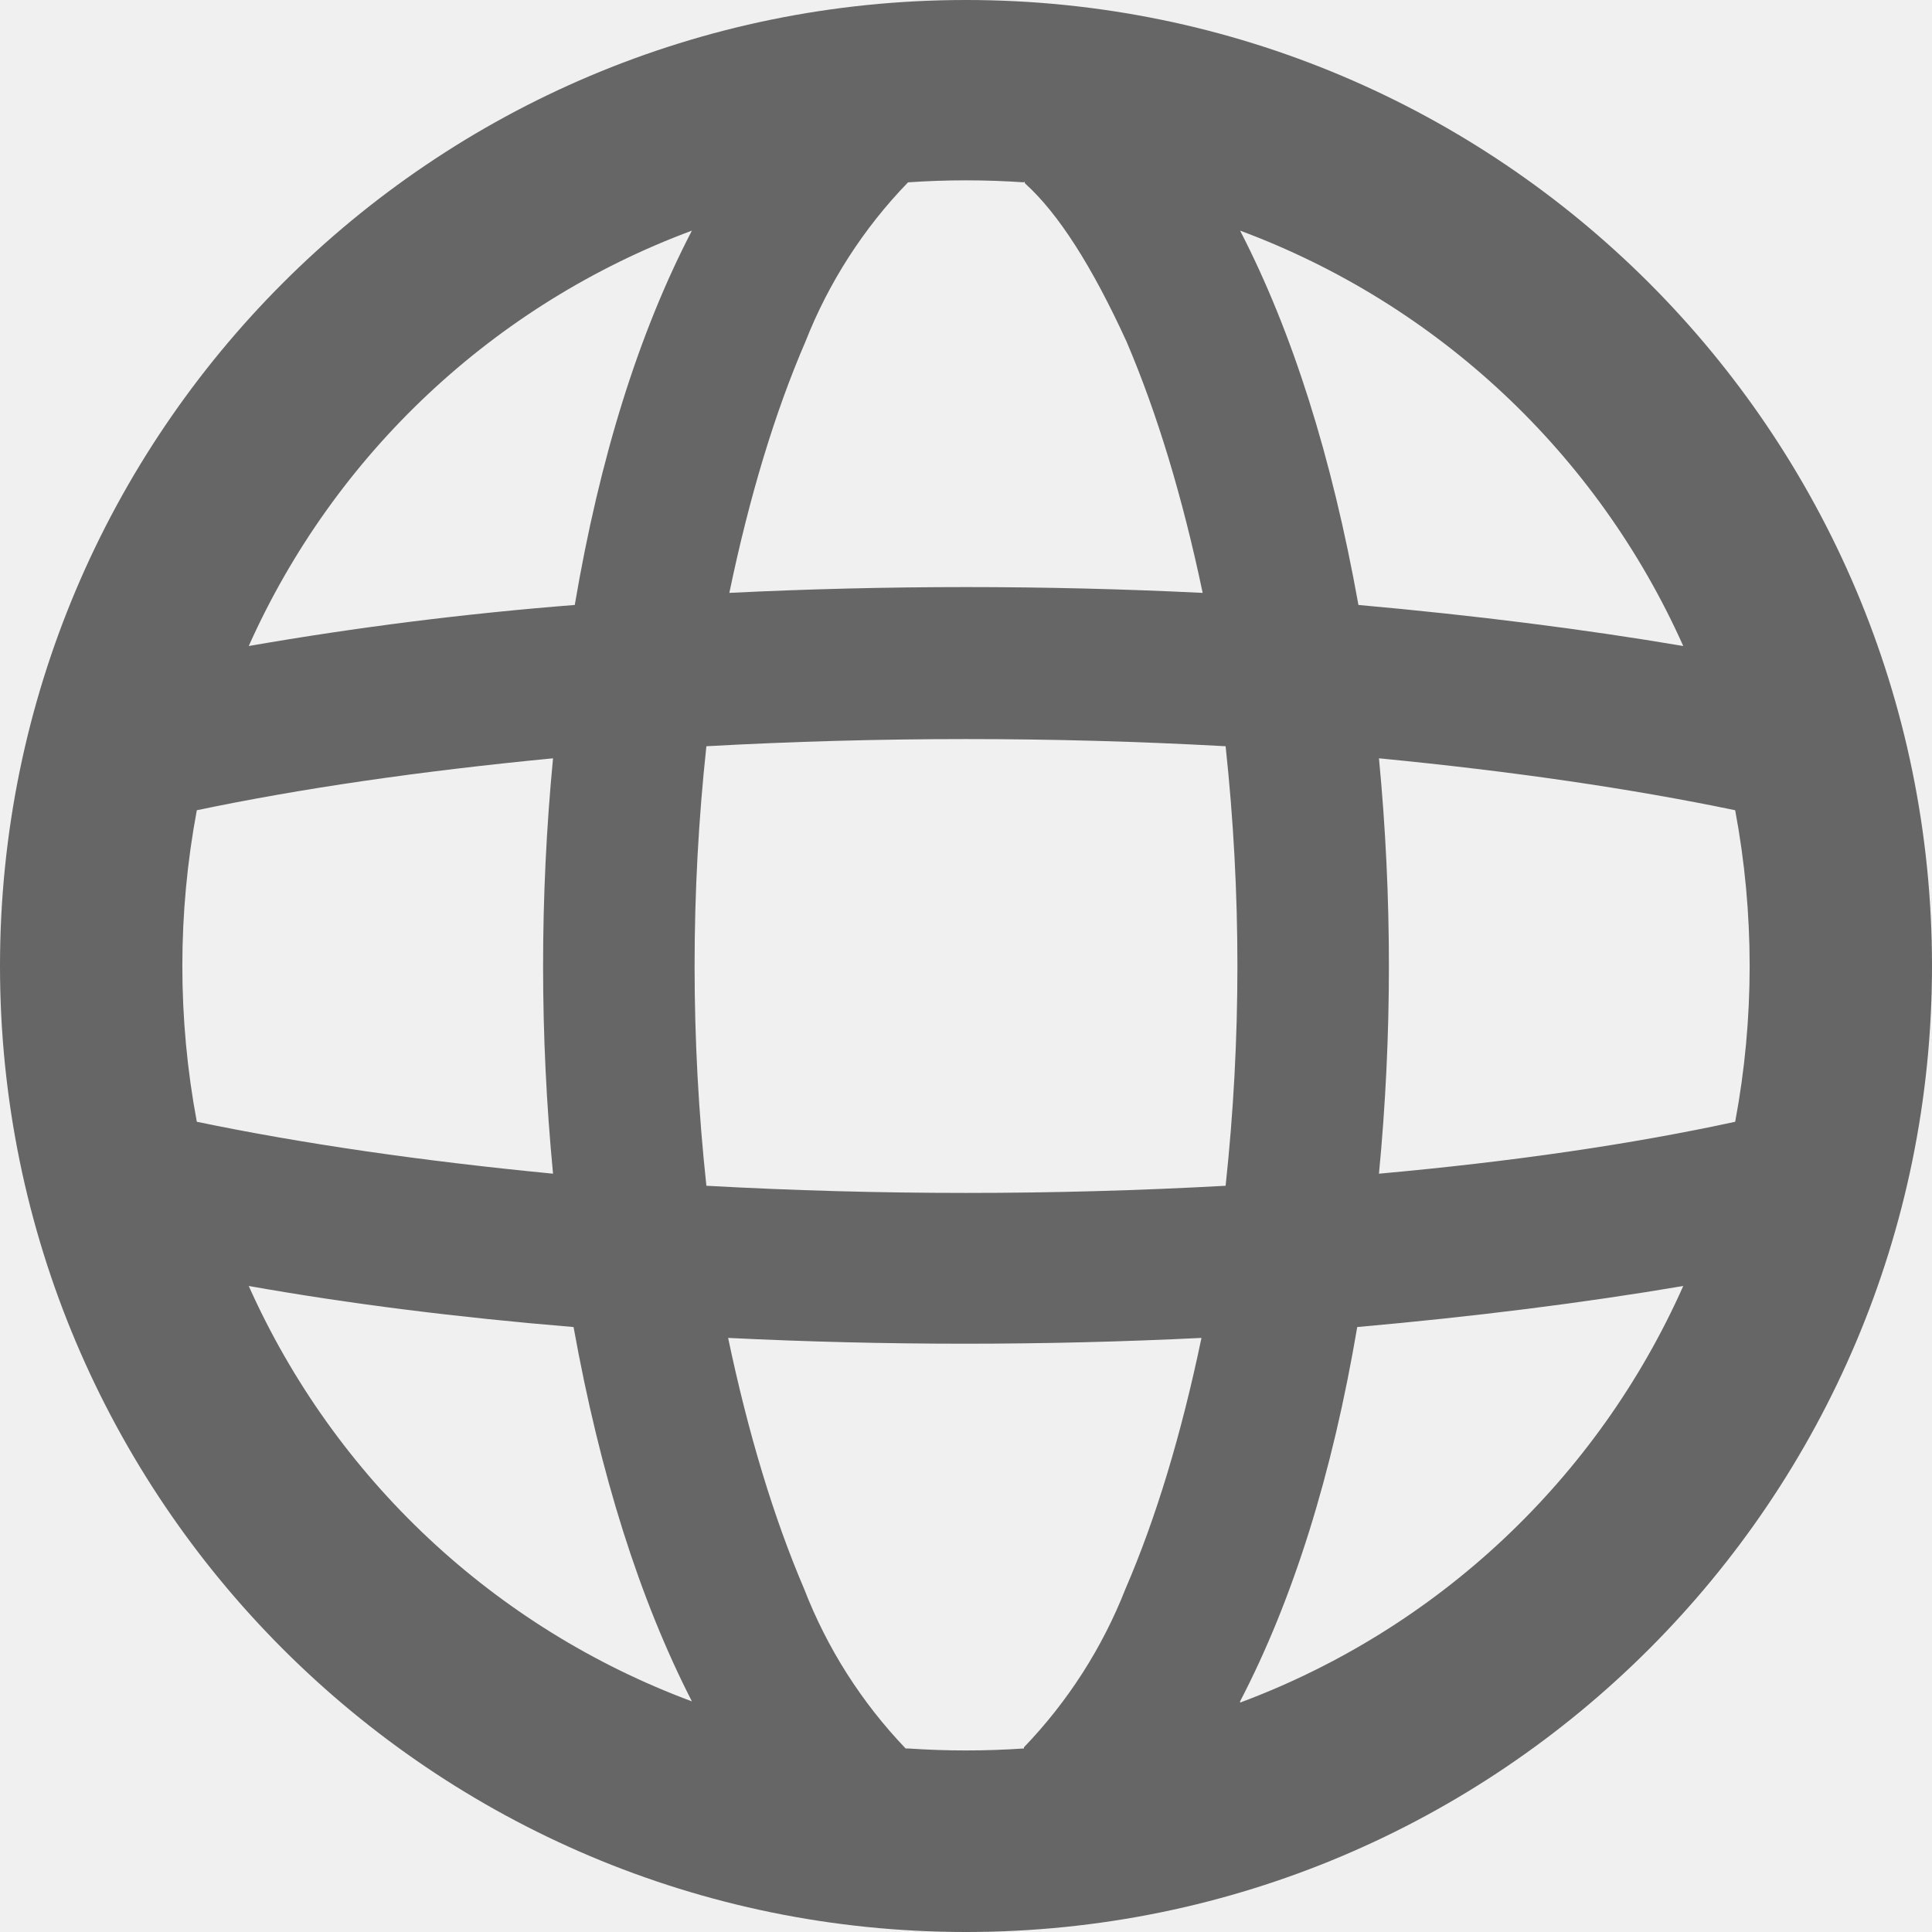
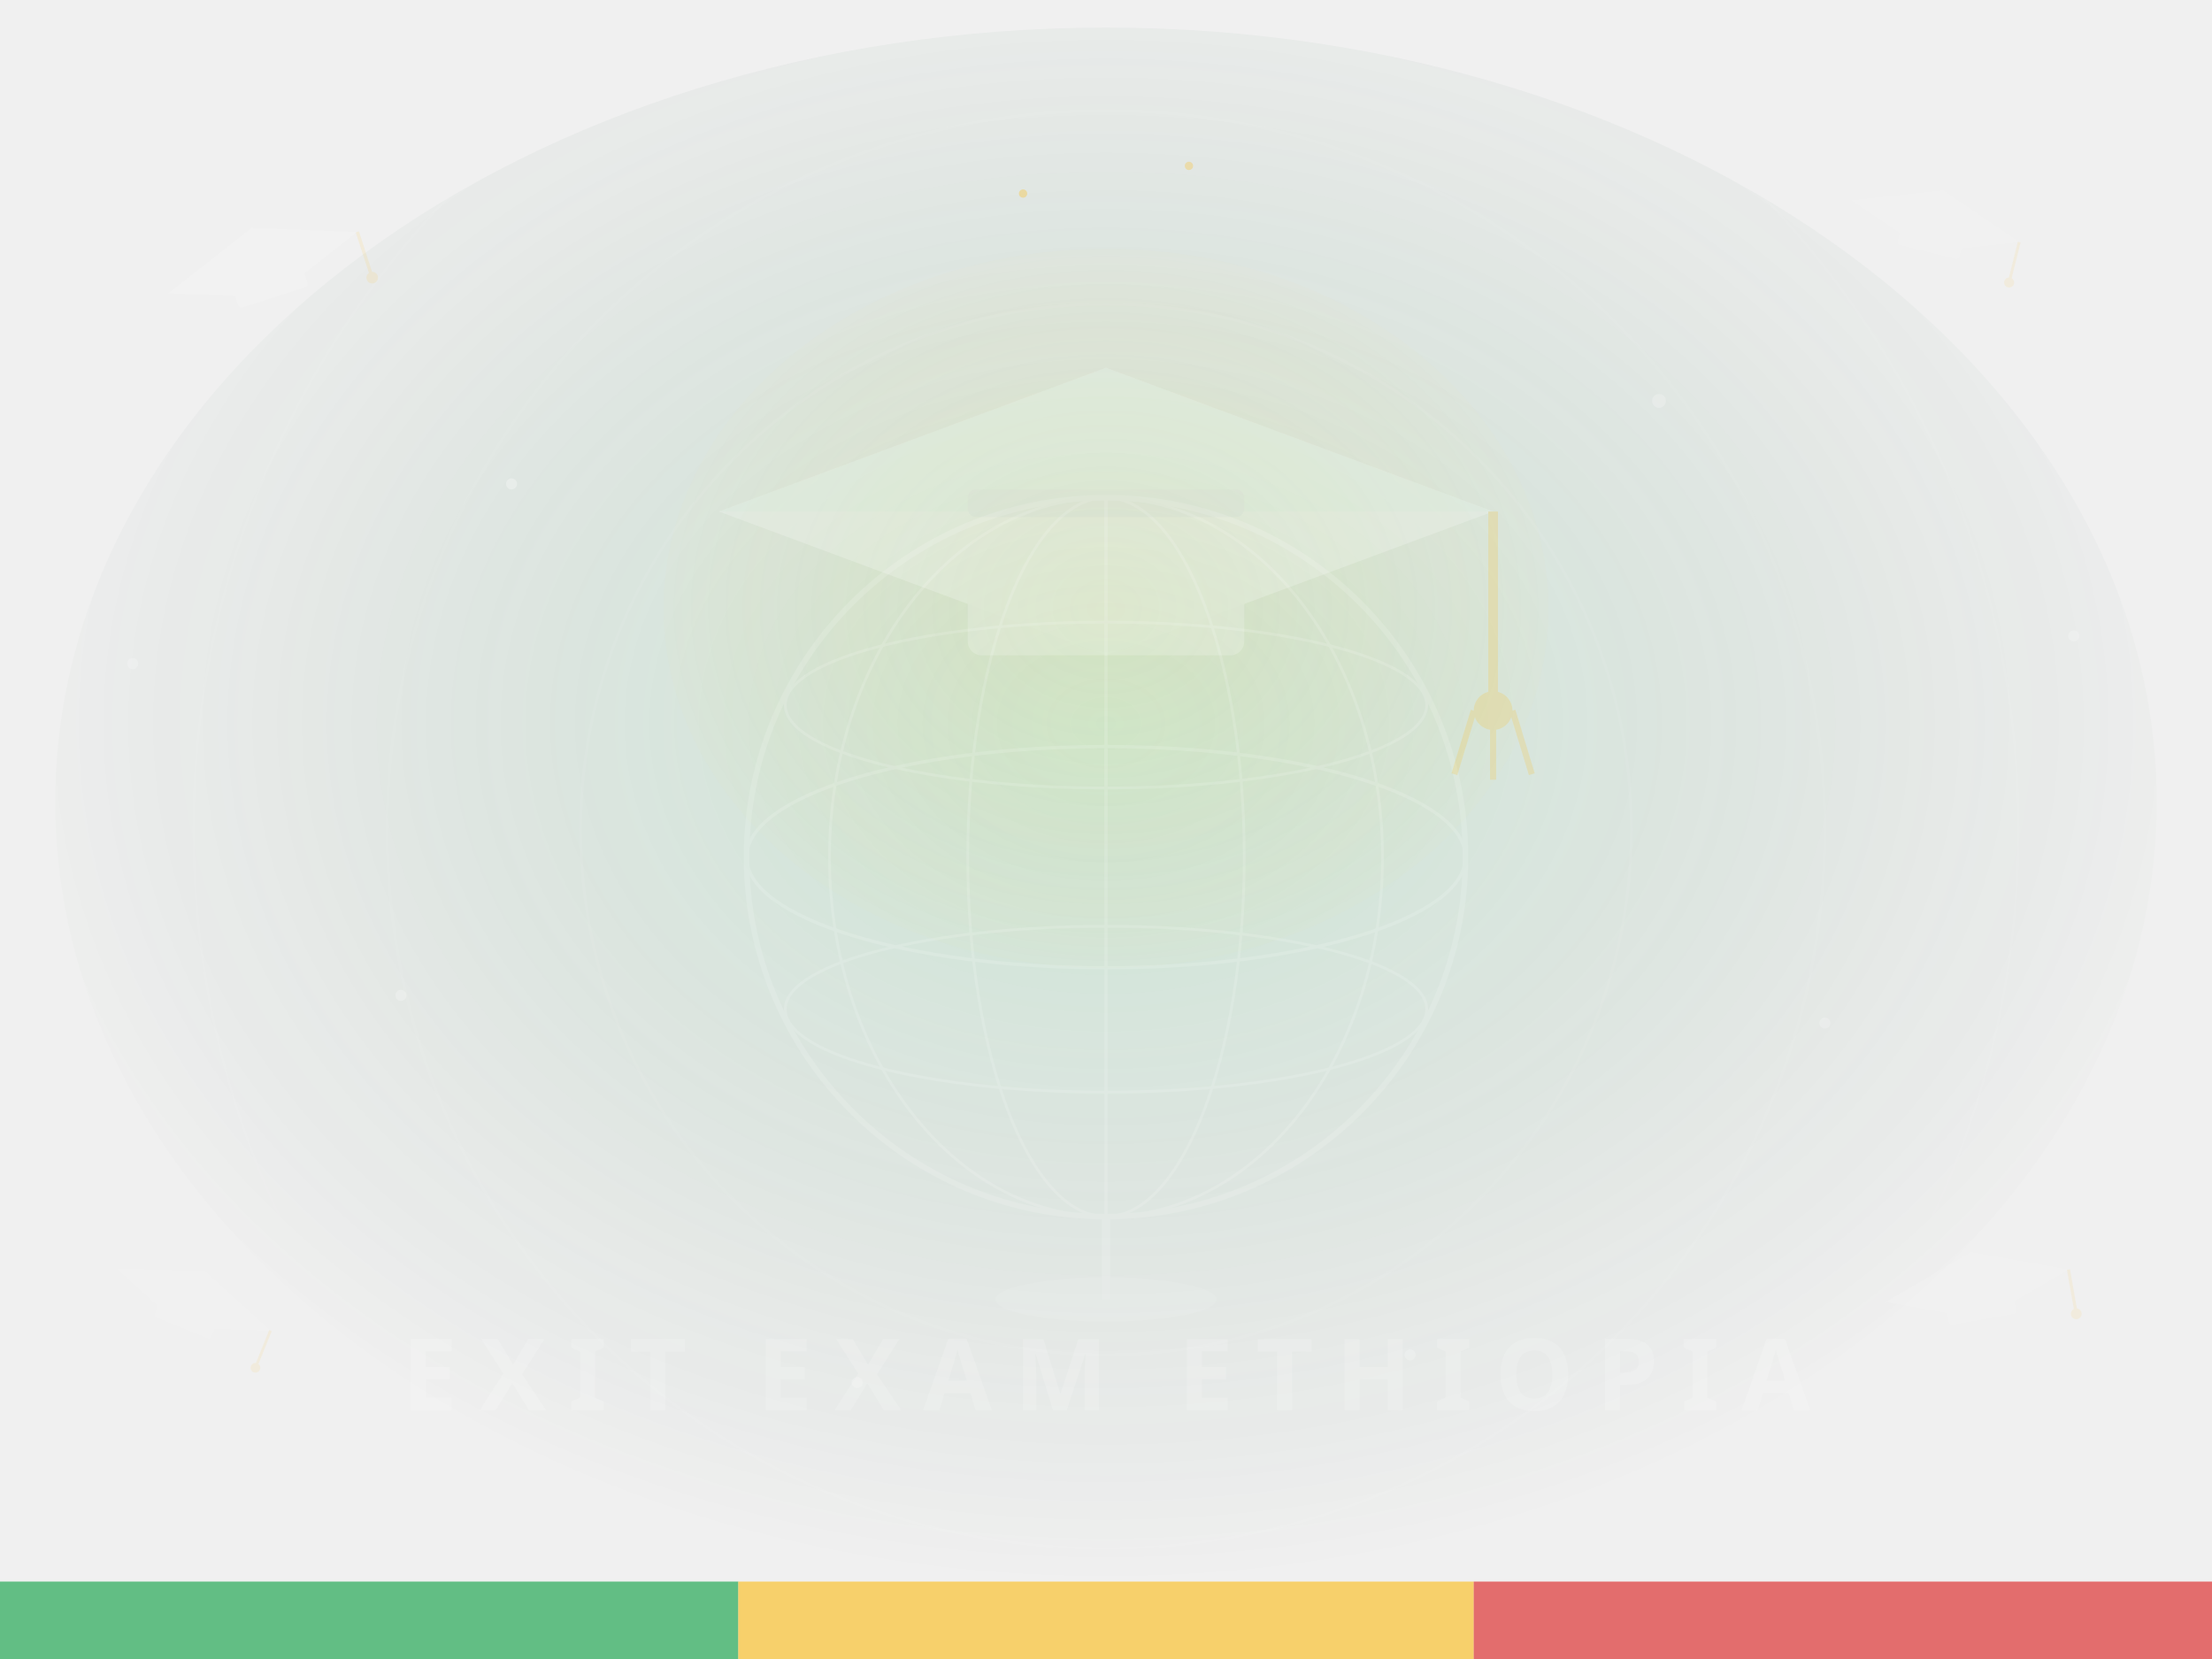
- <svg xmlns="http://www.w3.org/2000/svg" fill="none" viewBox="0 0 16 16">
-   <g clip-path="url(#a)">
-     <path fill-rule="evenodd" clip-rule="evenodd" d="M10.27 14.1a6.5 6.5 0 0 0 3.67-3.45q-1.24.21-2.7.34-.31 1.83-.97 3.1M8 16A8 8 0 1 0 8 0a8 8 0 0 0 0 16m.48-1.52a7 7 0 0 1-.96 0H7.5a4 4 0 0 1-.84-1.32q-.38-.89-.63-2.08a40 40 0 0 0 3.92 0q-.25 1.2-.63 2.08a4 4 0 0 1-.84 1.31zm2.94-4.76q1.66-.15 2.95-.43a7 7 0 0 0 0-2.58q-1.3-.27-2.95-.43a18 18 0 0 1 0 3.44m-1.27-3.54a17 17 0 0 1 0 3.64 39 39 0 0 1-4.3 0 17 17 0 0 1 0-3.64 39 39 0 0 1 4.3 0m1.1-1.17q1.45.13 2.69.34a6.5 6.5 0 0 0-3.67-3.44q.65 1.26.98 3.1M8.48 1.5l.01.02q.41.37.84 1.31.38.89.63 2.08a40 40 0 0 0-3.92 0q.25-1.2.63-2.08a4 4 0 0 1 .85-1.32 7 7 0 0 1 .96 0m-2.75.4a6.5 6.5 0 0 0-3.67 3.44 29 29 0 0 1 2.7-.34q.31-1.83.97-3.1M4.58 6.28q-1.66.16-2.95.43a7 7 0 0 0 0 2.58q1.3.27 2.95.43a18 18 0 0 1 0-3.44m.17 4.71q-1.45-.12-2.69-.34a6.5 6.5 0 0 0 3.67 3.44q-.65-1.27-.98-3.1" fill="#666" />
+ <svg xmlns="http://www.w3.org/2000/svg" viewBox="0 0 800 600" width="800" height="600">
+   <defs>
+     <radialGradient id="globeGlow" cx="50%" cy="45%" r="55%">
+       <stop offset="0%" stop-color="#22c55e" stop-opacity="0.18" />
+       <stop offset="100%" stop-color="#052e16" stop-opacity="0" />
+     </radialGradient>
+     <radialGradient id="capGlow" cx="50%" cy="50%" r="60%">
+       <stop offset="0%" stop-color="#fbbf24" stop-opacity="0.12" />
+       <stop offset="100%" stop-color="#fbbf24" stop-opacity="0" />
+     </radialGradient>
+   </defs>
+   <ellipse cx="400" cy="290" rx="380" ry="280" fill="url(#globeGlow)" />
+   <ellipse cx="400" cy="220" rx="160" ry="130" fill="url(#capGlow)" />
+   <g transform="translate(400,310)" opacity="0.14">
+     <circle cx="0" cy="0" r="130" fill="none" stroke="#ffffff" stroke-width="2" />
+     <ellipse cx="0" cy="0" rx="130" ry="40" fill="none" stroke="#ffffff" stroke-width="1.2" />
+     <ellipse cx="0" cy="-55" rx="116" ry="30" fill="none" stroke="#ffffff" stroke-width="1" />
+     <ellipse cx="0" cy="55" rx="116" ry="30" fill="none" stroke="#ffffff" stroke-width="1" />
+     <ellipse cx="0" cy="0" rx="50" ry="130" fill="none" stroke="#ffffff" stroke-width="1" />
+     <ellipse cx="0" cy="0" rx="100" ry="130" fill="none" stroke="#ffffff" stroke-width="1" />
+     <line x1="0" y1="-130" x2="0" y2="130" stroke="#ffffff" stroke-width="1.2" />
+     <line x1="0" y1="130" x2="0" y2="160" stroke="#ffffff" stroke-width="3" />
+     <ellipse cx="0" cy="160" rx="40" ry="8" fill="#ffffff" opacity="0.5" />
  </g>
-   <defs>
-     <clipPath id="a">
-       <path fill="#fff" d="M0 0h16v16H0z" />
-     </clipPath>
-   </defs>
+   <g transform="translate(400,185)" opacity="0.20">
+     <polygon points="0,-52 140,0 0,52 -140,0" fill="#ffffff" />
+     <polygon points="0,-52 140,0 0,0 -140,0" fill="#dcfce7" opacity="0.5" />
+     <rect x="-50" y="0" width="100" height="52" rx="5" fill="#ffffff" opacity="0.9" />
+     <rect x="-50" y="-8" width="100" height="10" rx="3" fill="#e2e8f0" opacity="0.8" />
+     <line x1="140" y1="0" x2="140" y2="72" stroke="#fbbf24" stroke-width="3.5" />
+     <circle cx="140" cy="72" r="7" fill="#fbbf24" />
+     <line x1="133" y1="72" x2="126" y2="95" stroke="#fbbf24" stroke-width="2.2" />
+     <line x1="140" y1="74" x2="140" y2="97" stroke="#fbbf24" stroke-width="2.2" />
+     <line x1="147" y1="72" x2="154" y2="95" stroke="#fbbf24" stroke-width="2.2" />
+   </g>
+   <text x="400" y="510" font-family="Arial Black, sans-serif" font-size="36" font-weight="900" fill="#ffffff" text-anchor="middle" opacity="0.15" letter-spacing="8">EXIT EXAM ETHIOPIA</text>
+   <g transform="translate(95,95) rotate(-18) scale(0.30)" opacity="0.11">
+     <polygon points="0,-44 120,0 0,44 -120,0" fill="#ffffff" />
+     <rect x="-44" y="0" width="88" height="44" rx="4" fill="#ffffff" />
+     <line x1="120" y1="0" x2="120" y2="58" stroke="#fbbf24" stroke-width="4" />
+     <circle cx="120" cy="58" r="7" fill="#fbbf24" />
+   </g>
+   <g transform="translate(700,80) rotate(14) scale(0.26)" opacity="0.09">
+     <polygon points="0,-44 120,0 0,44 -120,0" fill="#ffffff" />
+     <rect x="-44" y="0" width="88" height="44" rx="4" fill="#ffffff" />
+     <line x1="120" y1="0" x2="120" y2="58" stroke="#fbbf24" stroke-width="4" />
+     <circle cx="120" cy="58" r="7" fill="#fbbf24" />
+   </g>
+   <g transform="translate(70,470) rotate(22) scale(0.25)" opacity="0.09">
+     <polygon points="0,-44 120,0 0,44 -120,0" fill="#ffffff" />
+     <rect x="-44" y="0" width="88" height="44" rx="4" fill="#ffffff" />
+     <line x1="120" y1="0" x2="120" y2="58" stroke="#fbbf24" stroke-width="4" />
+     <circle cx="120" cy="58" r="7" fill="#fbbf24" />
+   </g>
+   <g transform="translate(715,465) rotate(-10) scale(0.28)" opacity="0.09">
+     <polygon points="0,-44 120,0 0,44 -120,0" fill="#ffffff" />
+     <rect x="-44" y="0" width="88" height="44" rx="4" fill="#ffffff" />
+     <line x1="120" y1="0" x2="120" y2="58" stroke="#fbbf24" stroke-width="4" />
+     <circle cx="120" cy="58" r="7" fill="#fbbf24" />
+   </g>
+   <circle cx="400" cy="300" r="190" fill="none" stroke="#ffffff" stroke-width="1" opacity="0.05" />
+   <circle cx="400" cy="300" r="260" fill="none" stroke="#ffffff" stroke-width="1" opacity="0.04" />
+   <circle cx="400" cy="300" r="330" fill="none" stroke="#ffffff" stroke-width="1" opacity="0.03" />
+   <circle cx="185" cy="175" r="2" fill="#ffffff" opacity="0.28" />
+   <circle cx="600" cy="145" r="2.5" fill="#ffffff" opacity="0.22" />
+   <circle cx="660" cy="370" r="2" fill="#ffffff" opacity="0.18" />
+   <circle cx="145" cy="360" r="2" fill="#ffffff" opacity="0.22" />
+   <circle cx="310" cy="500" r="2" fill="#ffffff" opacity="0.18" />
+   <circle cx="510" cy="490" r="2" fill="#ffffff" opacity="0.18" />
+   <circle cx="750" cy="230" r="2" fill="#ffffff" opacity="0.18" />
+   <circle cx="48" cy="240" r="2" fill="#ffffff" opacity="0.18" />
+   <circle cx="370" cy="70" r="1.5" fill="#fbbf24" opacity="0.35" />
+   <circle cx="430" cy="60" r="1.5" fill="#fbbf24" opacity="0.30" />
+   <rect x="0" y="572" width="267" height="28" fill="#16a34a" opacity="0.65" />
+   <rect x="267" y="572" width="266" height="28" fill="#fbbf24" opacity="0.65" />
+   <rect x="533" y="572" width="267" height="28" fill="#dc2626" opacity="0.65" />
</svg>
